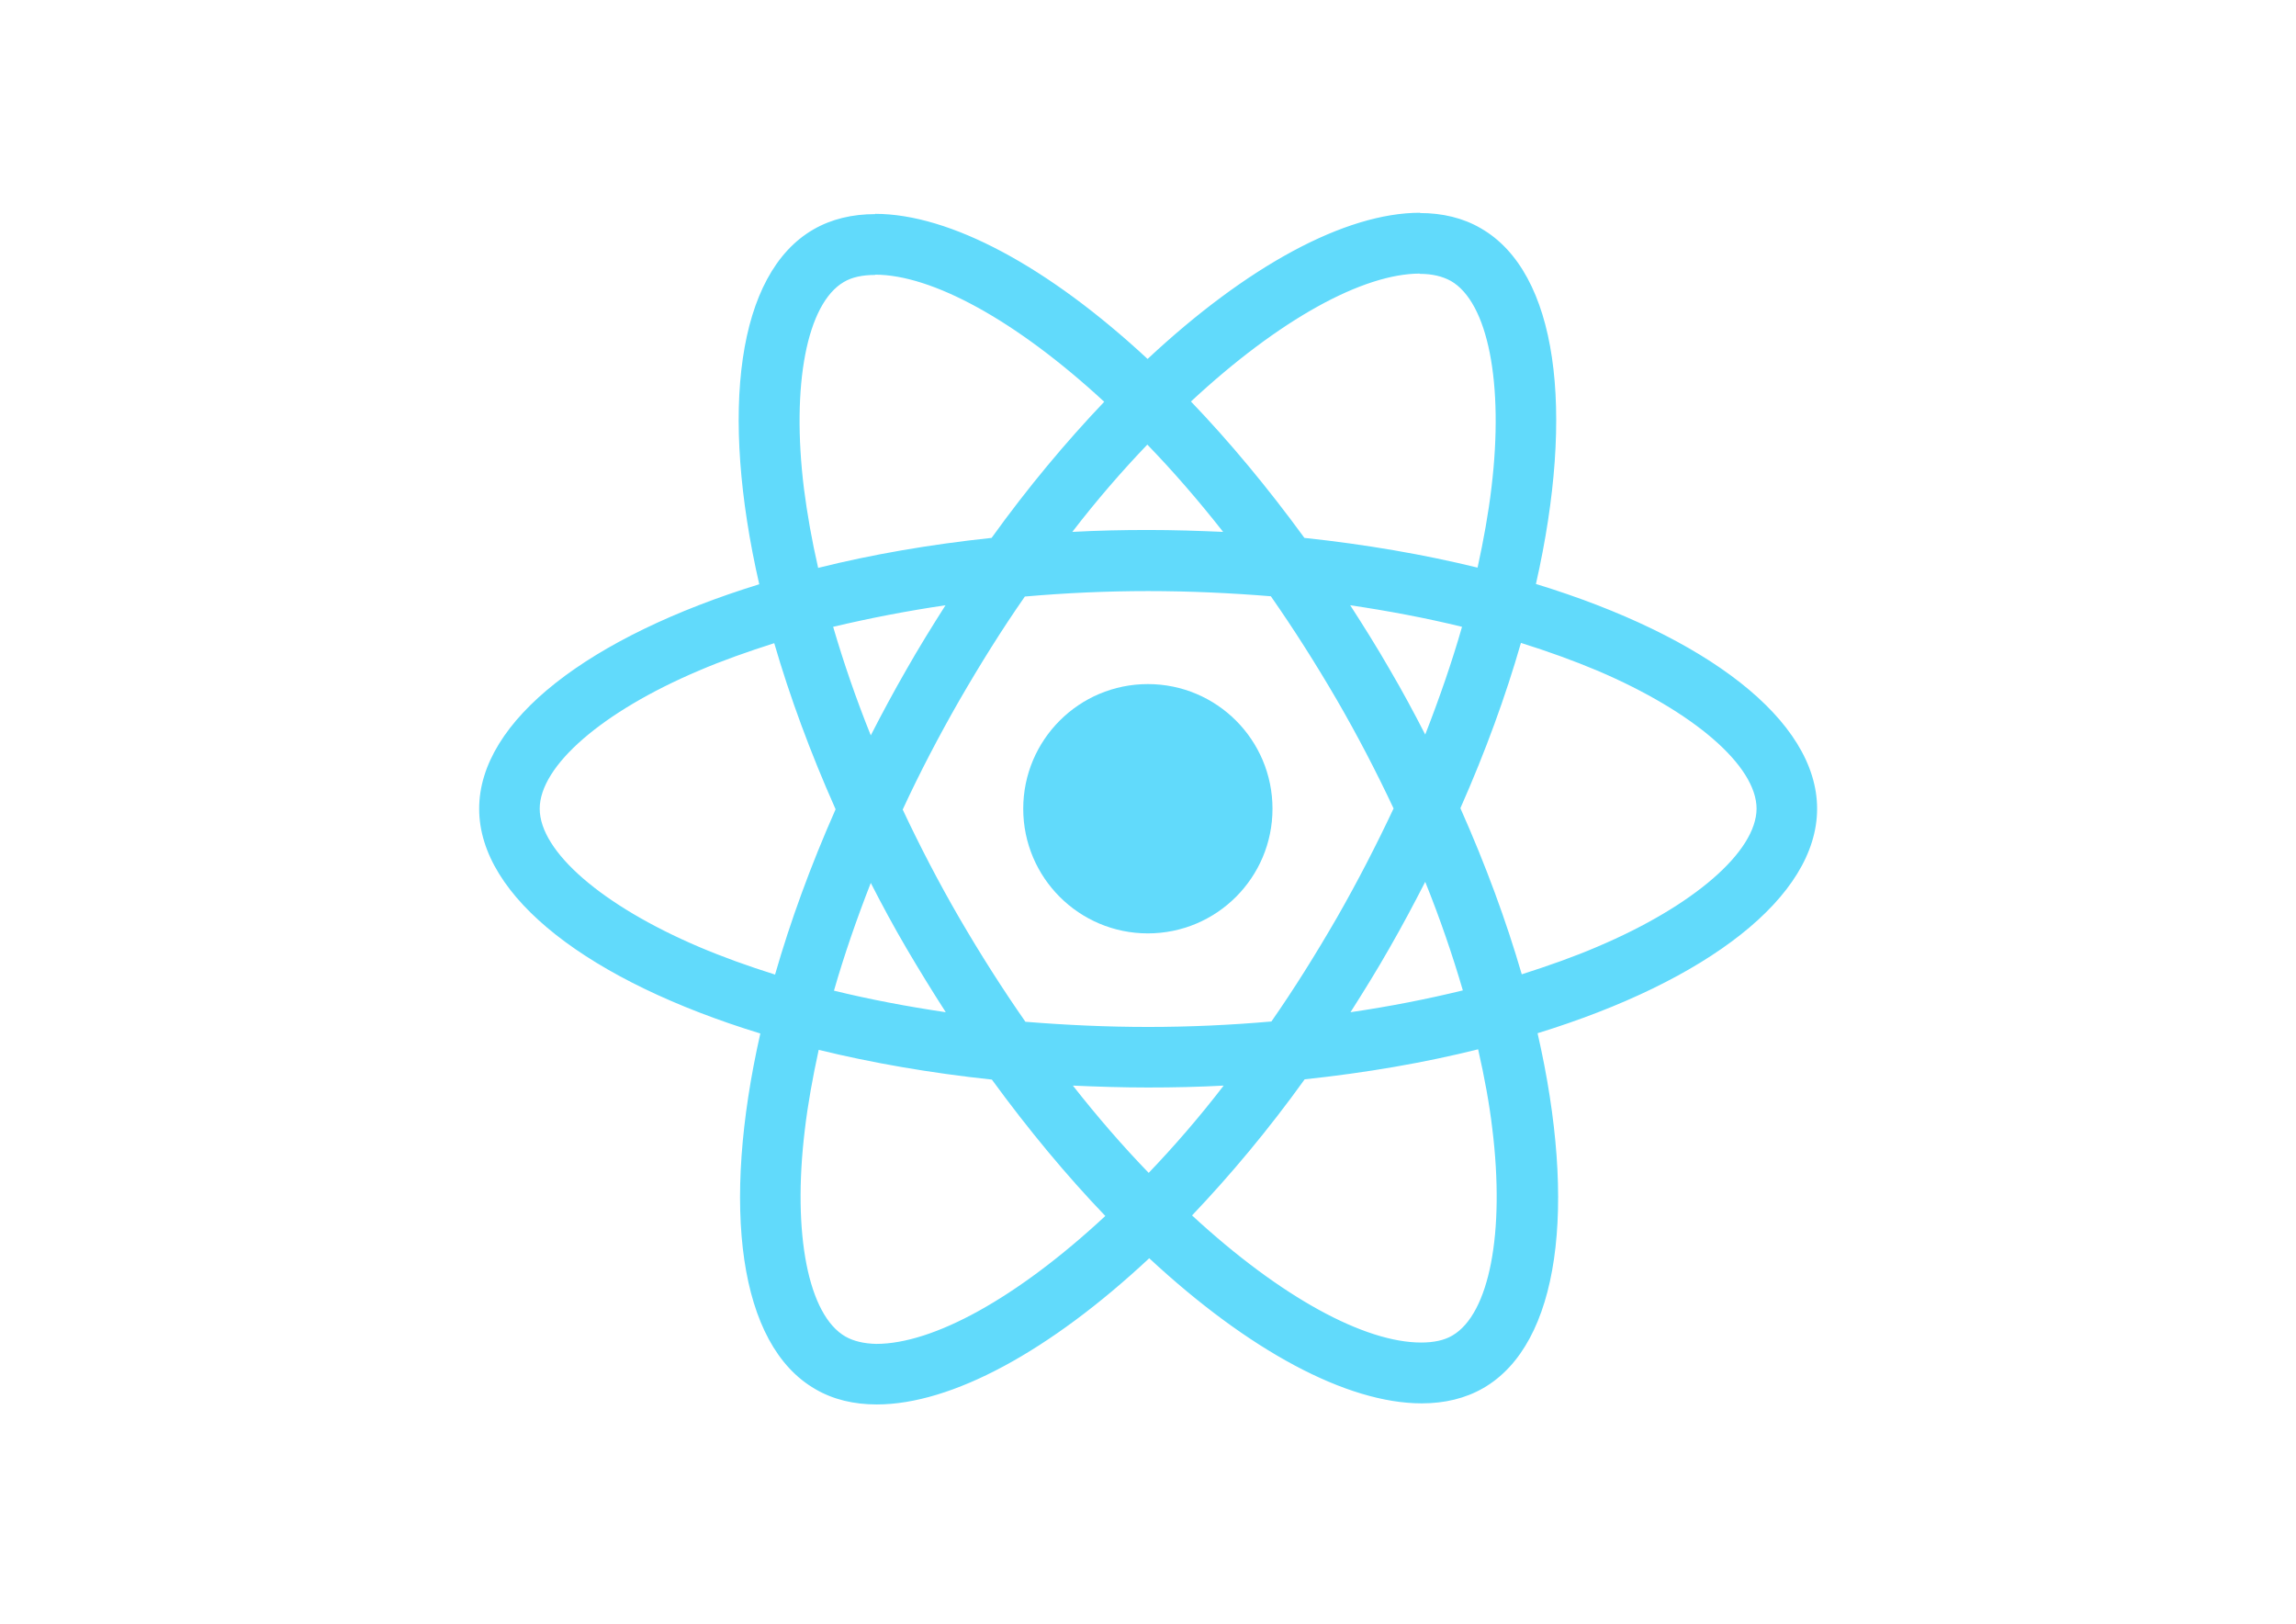
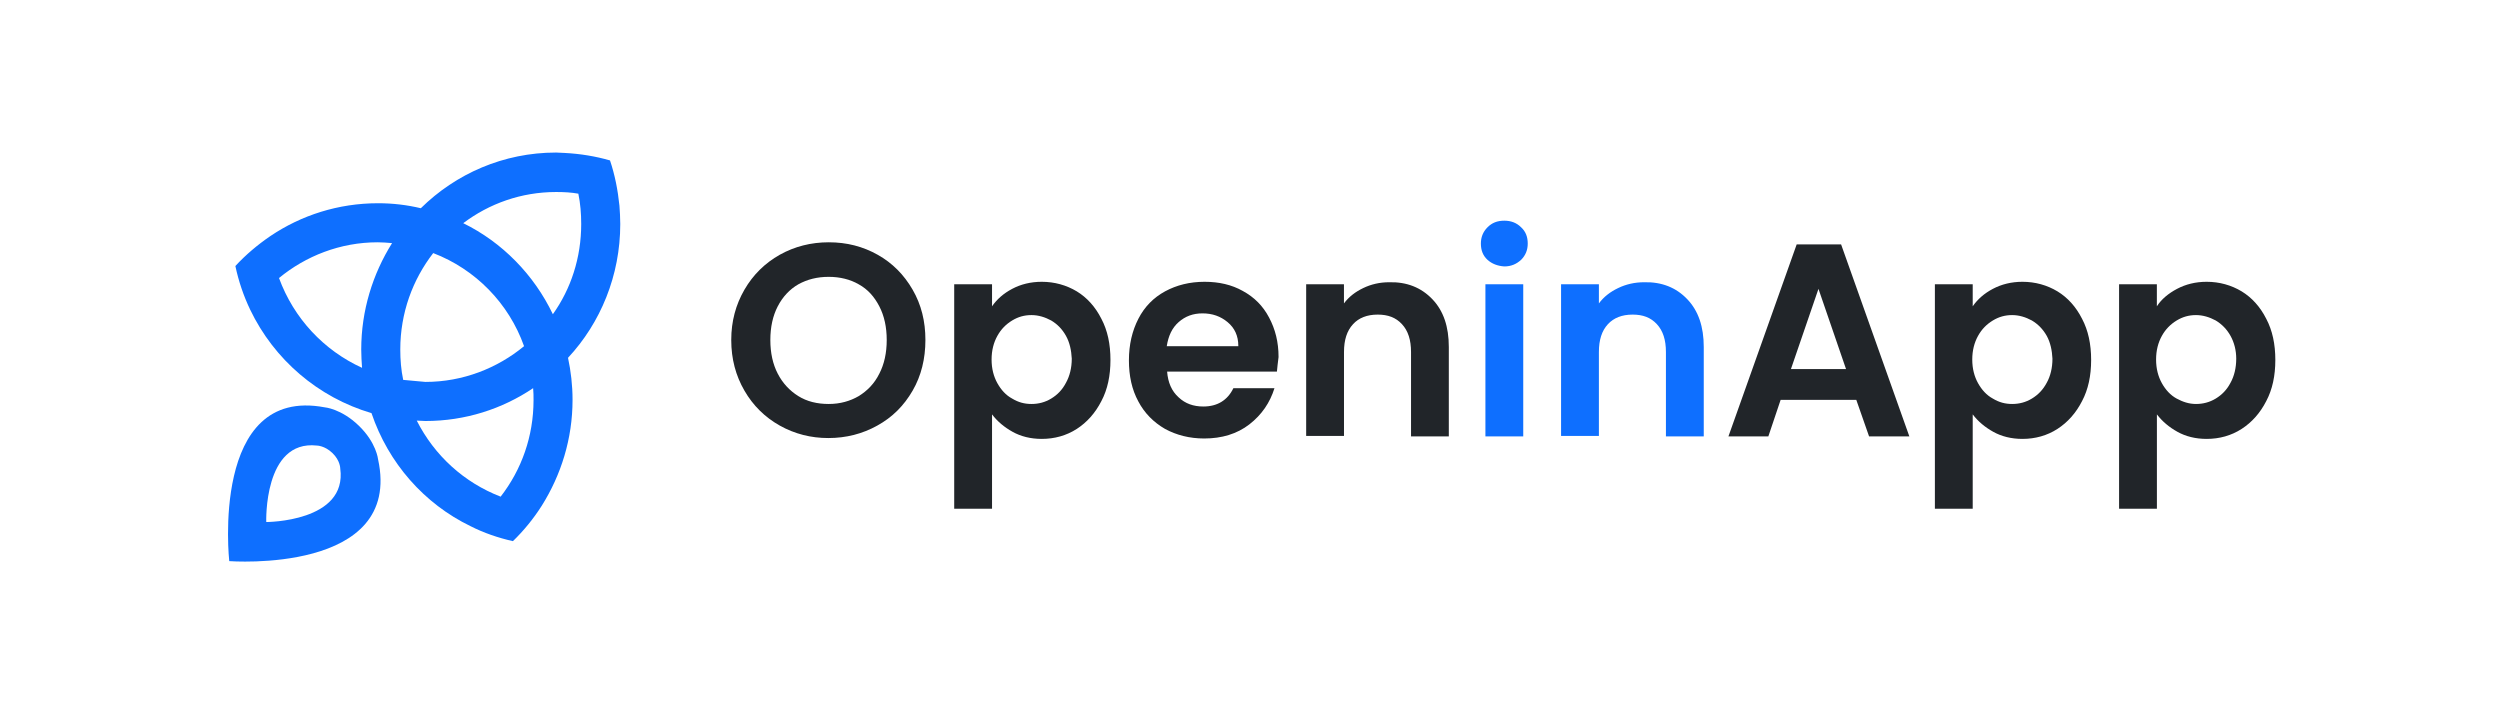
- <svg xmlns="http://www.w3.org/2000/svg" viewBox="0 0 841.9 595.3">
-   <g fill="#61DAFB">
-     <path d="M666.3 296.5c0-32.5-40.7-63.3-103.1-82.4 14.4-63.6 8-114.2-20.2-130.4-6.5-3.8-14.1-5.6-22.4-5.6v22.3c4.6 0 8.3.9 11.4 2.6 13.6 7.8 19.5 37.5 14.9 75.7-1.1 9.4-2.9 19.3-5.1 29.4-19.6-4.8-41-8.5-63.5-10.9-13.5-18.5-27.5-35.3-41.6-50 32.6-30.3 63.2-46.9 84-46.9V78c-27.5 0-63.5 19.6-99.9 53.6-36.4-33.8-72.4-53.2-99.9-53.2v22.3c20.7 0 51.4 16.5 84 46.6-14 14.7-28 31.4-41.3 49.9-22.6 2.4-44 6.1-63.6 11-2.3-10-4-19.7-5.2-29-4.7-38.2 1.1-67.9 14.6-75.8 3-1.8 6.9-2.6 11.5-2.6V78.5c-8.4 0-16 1.8-22.6 5.6-28.1 16.2-34.4 66.7-19.9 130.1-62.2 19.2-102.7 49.9-102.7 82.3 0 32.5 40.7 63.3 103.1 82.4-14.4 63.6-8 114.2 20.2 130.4 6.5 3.8 14.1 5.6 22.5 5.6 27.5 0 63.5-19.6 99.9-53.6 36.4 33.8 72.4 53.2 99.9 53.2 8.4 0 16-1.8 22.6-5.6 28.1-16.2 34.4-66.7 19.9-130.1 62-19.1 102.5-49.9 102.5-82.3zm-130.2-66.7c-3.7 12.9-8.3 26.2-13.5 39.5-4.1-8-8.4-16-13.1-24-4.6-8-9.5-15.8-14.4-23.4 14.2 2.1 27.9 4.7 41 7.9zm-45.8 106.5c-7.8 13.5-15.8 26.3-24.1 38.2-14.9 1.3-30 2-45.2 2-15.1 0-30.2-.7-45-1.9-8.3-11.9-16.4-24.6-24.2-38-7.6-13.1-14.5-26.4-20.8-39.8 6.2-13.4 13.2-26.8 20.7-39.9 7.8-13.5 15.8-26.3 24.1-38.2 14.9-1.3 30-2 45.2-2 15.1 0 30.2.7 45 1.9 8.3 11.9 16.4 24.6 24.2 38 7.6 13.1 14.5 26.4 20.8 39.8-6.3 13.4-13.2 26.8-20.7 39.9zm32.3-13c5.4 13.4 10 26.8 13.8 39.8-13.1 3.2-26.9 5.9-41.2 8 4.9-7.7 9.8-15.6 14.4-23.7 4.6-8 8.9-16.1 13-24.1zM421.2 430c-9.3-9.6-18.6-20.3-27.8-32 9 .4 18.2.7 27.5.7 9.4 0 18.7-.2 27.8-.7-9 11.7-18.3 22.4-27.5 32zm-74.4-58.9c-14.2-2.1-27.9-4.7-41-7.9 3.7-12.9 8.3-26.2 13.5-39.5 4.1 8 8.4 16 13.1 24 4.7 8 9.5 15.8 14.4 23.4zM420.7 163c9.3 9.6 18.6 20.3 27.8 32-9-.4-18.2-.7-27.5-.7-9.4 0-18.7.2-27.8.7 9-11.7 18.3-22.4 27.5-32zm-74 58.9c-4.9 7.7-9.8 15.6-14.4 23.7-4.6 8-8.9 16-13 24-5.4-13.4-10-26.8-13.8-39.8 13.1-3.1 26.9-5.8 41.2-7.9zm-90.5 125.2c-35.4-15.1-58.3-34.9-58.3-50.6 0-15.7 22.9-35.6 58.3-50.6 8.6-3.7 18-7 27.7-10.1 5.7 19.6 13.2 40 22.5 60.9-9.2 20.8-16.6 41.1-22.2 60.6-9.9-3.1-19.3-6.5-28-10.2zM310 490c-13.6-7.8-19.5-37.5-14.9-75.7 1.1-9.4 2.9-19.3 5.1-29.4 19.6 4.8 41 8.5 63.5 10.9 13.5 18.5 27.5 35.3 41.6 50-32.6 30.3-63.2 46.9-84 46.9-4.5-.1-8.3-1-11.3-2.7zm237.2-76.2c4.7 38.2-1.1 67.9-14.6 75.8-3 1.8-6.9 2.6-11.5 2.6-20.7 0-51.4-16.5-84-46.6 14-14.7 28-31.4 41.3-49.9 22.6-2.4 44-6.1 63.6-11 2.3 10.1 4.1 19.8 5.2 29.1zm38.5-66.7c-8.6 3.7-18 7-27.7 10.1-5.7-19.6-13.2-40-22.5-60.9 9.2-20.8 16.6-41.1 22.2-60.6 9.9 3.1 19.3 6.5 28.1 10.2 35.4 15.1 58.3 34.9 58.3 50.6-.1 15.7-23 35.6-58.4 50.6zM320.8 78.4z" />
-     <circle cx="420.9" cy="296.5" r="45.7" />
-     <path d="M520.5 78.1z" />
-   </g>
+ <svg xmlns="http://www.w3.org/2000/svg" version="1.1" id="Layer_1" x="0px" y="0px" width="912px" height="261.36px" viewBox="0 0 612 161.36" style="enable-background:new 0 0 612 161.36;" xml:space="preserve">
+   <style type="text/css">
+         .st0{fill:#212529;}
+         .st1{fill:#0E6FFF;}
+     </style>
+   <path class="st0" d="M190.89,97.17c-3.62-2.03-6.53-4.88-8.65-8.55c-2.12-3.66-3.23-7.73-3.23-12.41c0-4.58,1.11-8.65,3.23-12.31  c2.12-3.66,5.03-6.51,8.65-8.55c3.64-2.03,7.65-3.05,11.98-3.05c4.44,0,8.36,1.02,11.98,3.05c3.62,2.03,6.44,4.88,8.56,8.55  c2.12,3.66,3.13,7.73,3.13,12.31s-1.01,8.75-3.13,12.41c-2.12,3.66-4.94,6.51-8.65,8.55c-3.64,2.03-7.65,3.05-11.98,3.05  C198.55,100.23,194.53,99.21,190.89,97.17z M210.22,89.95c2.12-1.32,3.83-3.05,5.04-5.49c1.21-2.34,1.81-5.09,1.81-8.24  c0-3.15-0.6-5.9-1.81-8.24c-1.21-2.34-2.82-4.17-5.04-5.39c-2.1-1.22-4.63-1.83-7.35-1.83c-2.82,0-5.23,0.61-7.44,1.83  c-2.12,1.22-3.83,3.05-5.04,5.39c-1.21,2.34-1.81,5.09-1.81,8.24c0,3.15,0.6,5.9,1.81,8.24c1.21,2.34,2.92,4.17,5.04,5.49  c2.1,1.32,4.62,1.93,7.44,1.93S208.12,91.17,210.22,89.95z" />
+   <path class="st0" d="M247.78,63.7c2.1-1.12,4.53-1.73,7.25-1.73c3.11,0,6.03,0.82,8.56,2.34c2.51,1.53,4.53,3.76,6.03,6.72  c1.51,2.85,2.22,6.21,2.22,10.07c0,3.87-0.71,7.22-2.22,10.07c-1.51,2.95-3.52,5.19-6.03,6.82c-2.53,1.63-5.45,2.44-8.56,2.44  c-2.72,0-5.14-0.61-7.14-1.73c-2.02-1.12-3.73-2.54-5.04-4.27v23.1h-9.26V62.58h9.26v5.39C244.05,66.24,245.66,64.82,247.78,63.7z   M260.95,75.2c-0.91-1.63-2.1-2.85-3.62-3.76c-1.51-0.81-3.11-1.32-4.82-1.32c-1.72,0-3.23,0.41-4.73,1.32  c-1.52,0.92-2.72,2.14-3.62,3.76c-0.91,1.63-1.42,3.56-1.42,5.8c0,2.24,0.51,4.17,1.42,5.8c0.91,1.63,2.1,2.95,3.62,3.76  c1.51,0.92,3.01,1.32,4.73,1.32c1.71,0,3.32-0.41,4.82-1.32c1.52-0.92,2.72-2.14,3.62-3.87c0.91-1.63,1.42-3.66,1.42-5.9  C262.27,78.76,261.86,76.83,260.95,75.2z" />
+   <path class="st0" d="M312.59,83.95h-26.88c0.2,2.65,1.11,4.78,2.82,6.31c1.62,1.53,3.62,2.24,6.05,2.24c3.42,0,5.93-1.53,7.35-4.48  h10.06c-1.11,3.56-3.13,6.51-6.14,8.85c-3.02,2.34-6.75,3.46-11.07,3.46c-3.53,0-6.75-0.81-9.57-2.34  c-2.82-1.63-5.04-3.87-6.54-6.72c-1.61-2.95-2.31-6.31-2.31-10.07c0-3.87,0.8-7.22,2.31-10.17c1.51-2.95,3.72-5.19,6.54-6.72  c2.82-1.53,6.03-2.34,9.67-2.34c3.52,0,6.63,0.71,9.35,2.24c2.82,1.53,4.94,3.66,6.44,6.51c1.52,2.85,2.32,6,2.32,9.67  C312.8,81.71,312.7,82.93,312.59,83.95z M303.14,77.64c0-2.44-0.91-4.38-2.63-5.8c-1.71-1.42-3.72-2.14-6.14-2.14  c-2.31,0-4.22,0.71-5.84,2.14c-1.61,1.42-2.51,3.36-2.91,5.9h17.52V77.64z" />
+   <path class="st0" d="M350.65,66.24c2.72,2.85,4.02,6.72,4.02,11.7v21.88h-9.25V79.16c0-2.95-0.71-5.19-2.22-6.82  c-1.51-1.63-3.42-2.34-5.94-2.34c-2.62,0-4.63,0.81-6.03,2.34c-1.51,1.63-2.22,3.87-2.22,6.82v20.55h-9.26V62.58H329v4.68  c1.21-1.63,2.82-2.85,4.73-3.76c1.91-0.92,4.03-1.42,6.34-1.42C344.41,61.97,347.93,63.39,350.65,66.24z" />
+   <path class="st1" d="M364.13,56.58c-1.11-1.02-1.61-2.34-1.61-3.97c0-1.53,0.5-2.85,1.61-3.97c1.11-1.12,2.42-1.63,4.13-1.63  c1.61,0,3.01,0.51,4.12,1.63c1.11,1.02,1.61,2.34,1.61,3.97c0,1.53-0.5,2.85-1.61,3.97c-1.11,1.02-2.41,1.63-4.12,1.63  C366.64,58.1,365.24,57.59,364.13,56.58z M372.89,62.58v37.24h-9.26V62.58H372.89z" />
+   <path class="st1" d="M413.05,66.24c2.72,2.85,4.03,6.72,4.03,11.7v21.88h-9.26V79.16c0-2.95-0.71-5.19-2.22-6.82  c-1.51-1.63-3.42-2.34-5.93-2.34c-2.63,0-4.63,0.81-6.05,2.34c-1.51,1.63-2.21,3.87-2.21,6.82v20.55h-9.26V62.58h9.26v4.68  c1.2-1.63,2.81-2.85,4.72-3.76c1.91-0.92,4.03-1.42,6.35-1.42C406.81,61.97,410.34,63.39,413.05,66.24z" />
+   <path class="st0" d="M454.42,90.87H435.9l-3.01,8.95h-9.77l16.71-47.01h10.87l16.71,47.01h-9.86L454.42,90.87z M451.91,83.34  l-6.75-19.64l-6.74,19.64H451.91z" />
+   <path class="st0" d="M487.85,63.7c2.12-1.12,4.53-1.73,7.25-1.73c3.13,0,6.03,0.82,8.56,2.34c2.51,1.53,4.53,3.76,6.03,6.72  c1.51,2.85,2.22,6.21,2.22,10.07c0,3.87-0.71,7.22-2.22,10.07c-1.51,2.95-3.52,5.19-6.03,6.82c-2.53,1.63-5.43,2.44-8.56,2.44  c-2.72,0-5.13-0.61-7.14-1.73c-2.02-1.12-3.73-2.54-5.04-4.27v23.1h-9.26V62.58h9.26v5.39C484.12,66.24,485.73,64.82,487.85,63.7z   M501.04,75.2c-0.92-1.63-2.12-2.85-3.64-3.76c-1.51-0.81-3.11-1.32-4.82-1.32c-1.71,0-3.23,0.41-4.73,1.32  c-1.52,0.92-2.72,2.14-3.62,3.76c-0.91,1.63-1.42,3.56-1.42,5.8c0,2.24,0.51,4.17,1.42,5.8c0.91,1.63,2.11,2.95,3.62,3.76  c1.51,0.92,3.02,1.32,4.73,1.32c1.71,0,3.32-0.41,4.82-1.32c1.52-0.92,2.72-2.14,3.64-3.87c0.91-1.63,1.4-3.66,1.4-5.9  C502.34,78.76,501.94,76.83,501.04,75.2z" />
+   <path class="st0" d="M532.94,63.7c2.12-1.12,4.53-1.73,7.25-1.73c3.13,0,6.03,0.82,8.56,2.34c2.51,1.53,4.53,3.76,6.03,6.72  c1.51,2.85,2.22,6.21,2.22,10.07c0,3.87-0.71,7.22-2.22,10.07c-1.51,2.95-3.52,5.19-6.03,6.82c-2.53,1.63-5.43,2.44-8.56,2.44  c-2.72,0-5.13-0.61-7.14-1.73c-2.02-1.12-3.72-2.54-5.04-4.27v23.1h-9.26V62.58H528v5.39C529.11,66.24,530.82,64.82,532.94,63.7z   M546.03,75.2c-0.91-1.63-2.12-2.85-3.62-3.76c-1.52-0.81-3.13-1.32-4.83-1.32s-3.23,0.41-4.73,1.32c-1.51,0.92-2.72,2.14-3.62,3.76  c-0.91,1.63-1.42,3.56-1.42,5.8c0,2.24,0.51,4.17,1.42,5.8c0.91,1.63,2.12,2.95,3.62,3.76s3.02,1.32,4.73,1.32s3.32-0.41,4.83-1.32  c1.51-0.92,2.72-2.14,3.62-3.87c0.91-1.63,1.4-3.66,1.4-5.9C547.43,78.76,546.94,76.83,546.03,75.2z" />
+   <path class="st1" d="M151.84,47.83c0-1.53-0.1-3.05-0.2-4.48c-0.4-3.87-1.11-7.53-2.31-11.09c-3.53-1.02-7.26-1.63-11.07-1.83  c-0.71,0-1.42-0.1-2.12-0.1c-12.88,0-24.56,5.19-33.12,13.63c-3.42-0.81-6.85-1.22-10.47-1.22c-9.76,0-18.82,2.95-26.37,8.04  c-3.13,2.14-6.03,4.58-8.56,7.33c0.8,3.77,2.02,7.33,3.62,10.68C67.09,81,77.86,90.26,90.94,94.12  c4.13,12.21,12.88,22.18,24.26,27.68c3.21,1.63,6.74,2.85,10.36,3.66c2.63-2.54,5.04-5.49,7.05-8.65  c4.73-7.53,7.55-16.38,7.55-25.95c0-3.56-0.41-7.02-1.11-10.28C147.01,72.04,151.84,60.44,151.84,47.83z M88.43,78.55  c0,1.53,0.1,3.05,0.2,4.48c-9.36-4.27-16.71-12.11-20.33-21.98c6.54-5.39,14.99-8.75,24.15-8.75c1.21,0,2.32,0.1,3.53,0.2  C91.25,60.04,88.43,68.99,88.43,78.55z M98.7,85.98c-0.51-2.44-0.71-4.88-0.71-7.43c0-8.95,3.02-17.09,8.06-23.61  c10.36,3.97,18.52,12.31,22.24,22.79c-6.53,5.39-14.99,8.75-24.15,8.75C102.32,86.29,100.51,86.18,98.7,85.98z M122.56,114.57  c-8.97-3.46-16.21-10.07-20.54-18.62c0.7,0,1.4,0.1,2.12,0.1c9.76,0,18.82-2.95,26.37-8.04c0.1,1.02,0.1,1.93,0.1,2.95  C130.6,99.82,127.68,107.96,122.56,114.57z M113.4,47.62c6.34-4.78,14.19-7.63,22.75-7.63c1.91,0,3.73,0.1,5.43,0.41  c0.5,2.44,0.7,4.88,0.7,7.43c0,8.24-2.51,15.87-6.94,22.08C130.71,60.24,122.95,52.3,113.4,47.62z" />
+   <path class="st1" d="M92.55,105.42c0,0-0.4-4.07-4.73-8.24c-4.32-4.17-8.34-4.48-8.34-4.48c-28.09-5.29-23.36,37.65-23.36,37.65  S98.7,133.6,92.55,105.42z M65.18,120.78c0,0-0.7-20.15,12.39-18.72c0,0,1.91,0,3.81,1.83c1.91,1.83,1.91,3.76,1.91,3.76  C85.1,120.78,65.18,120.78,65.18,120.78z" />
</svg>
